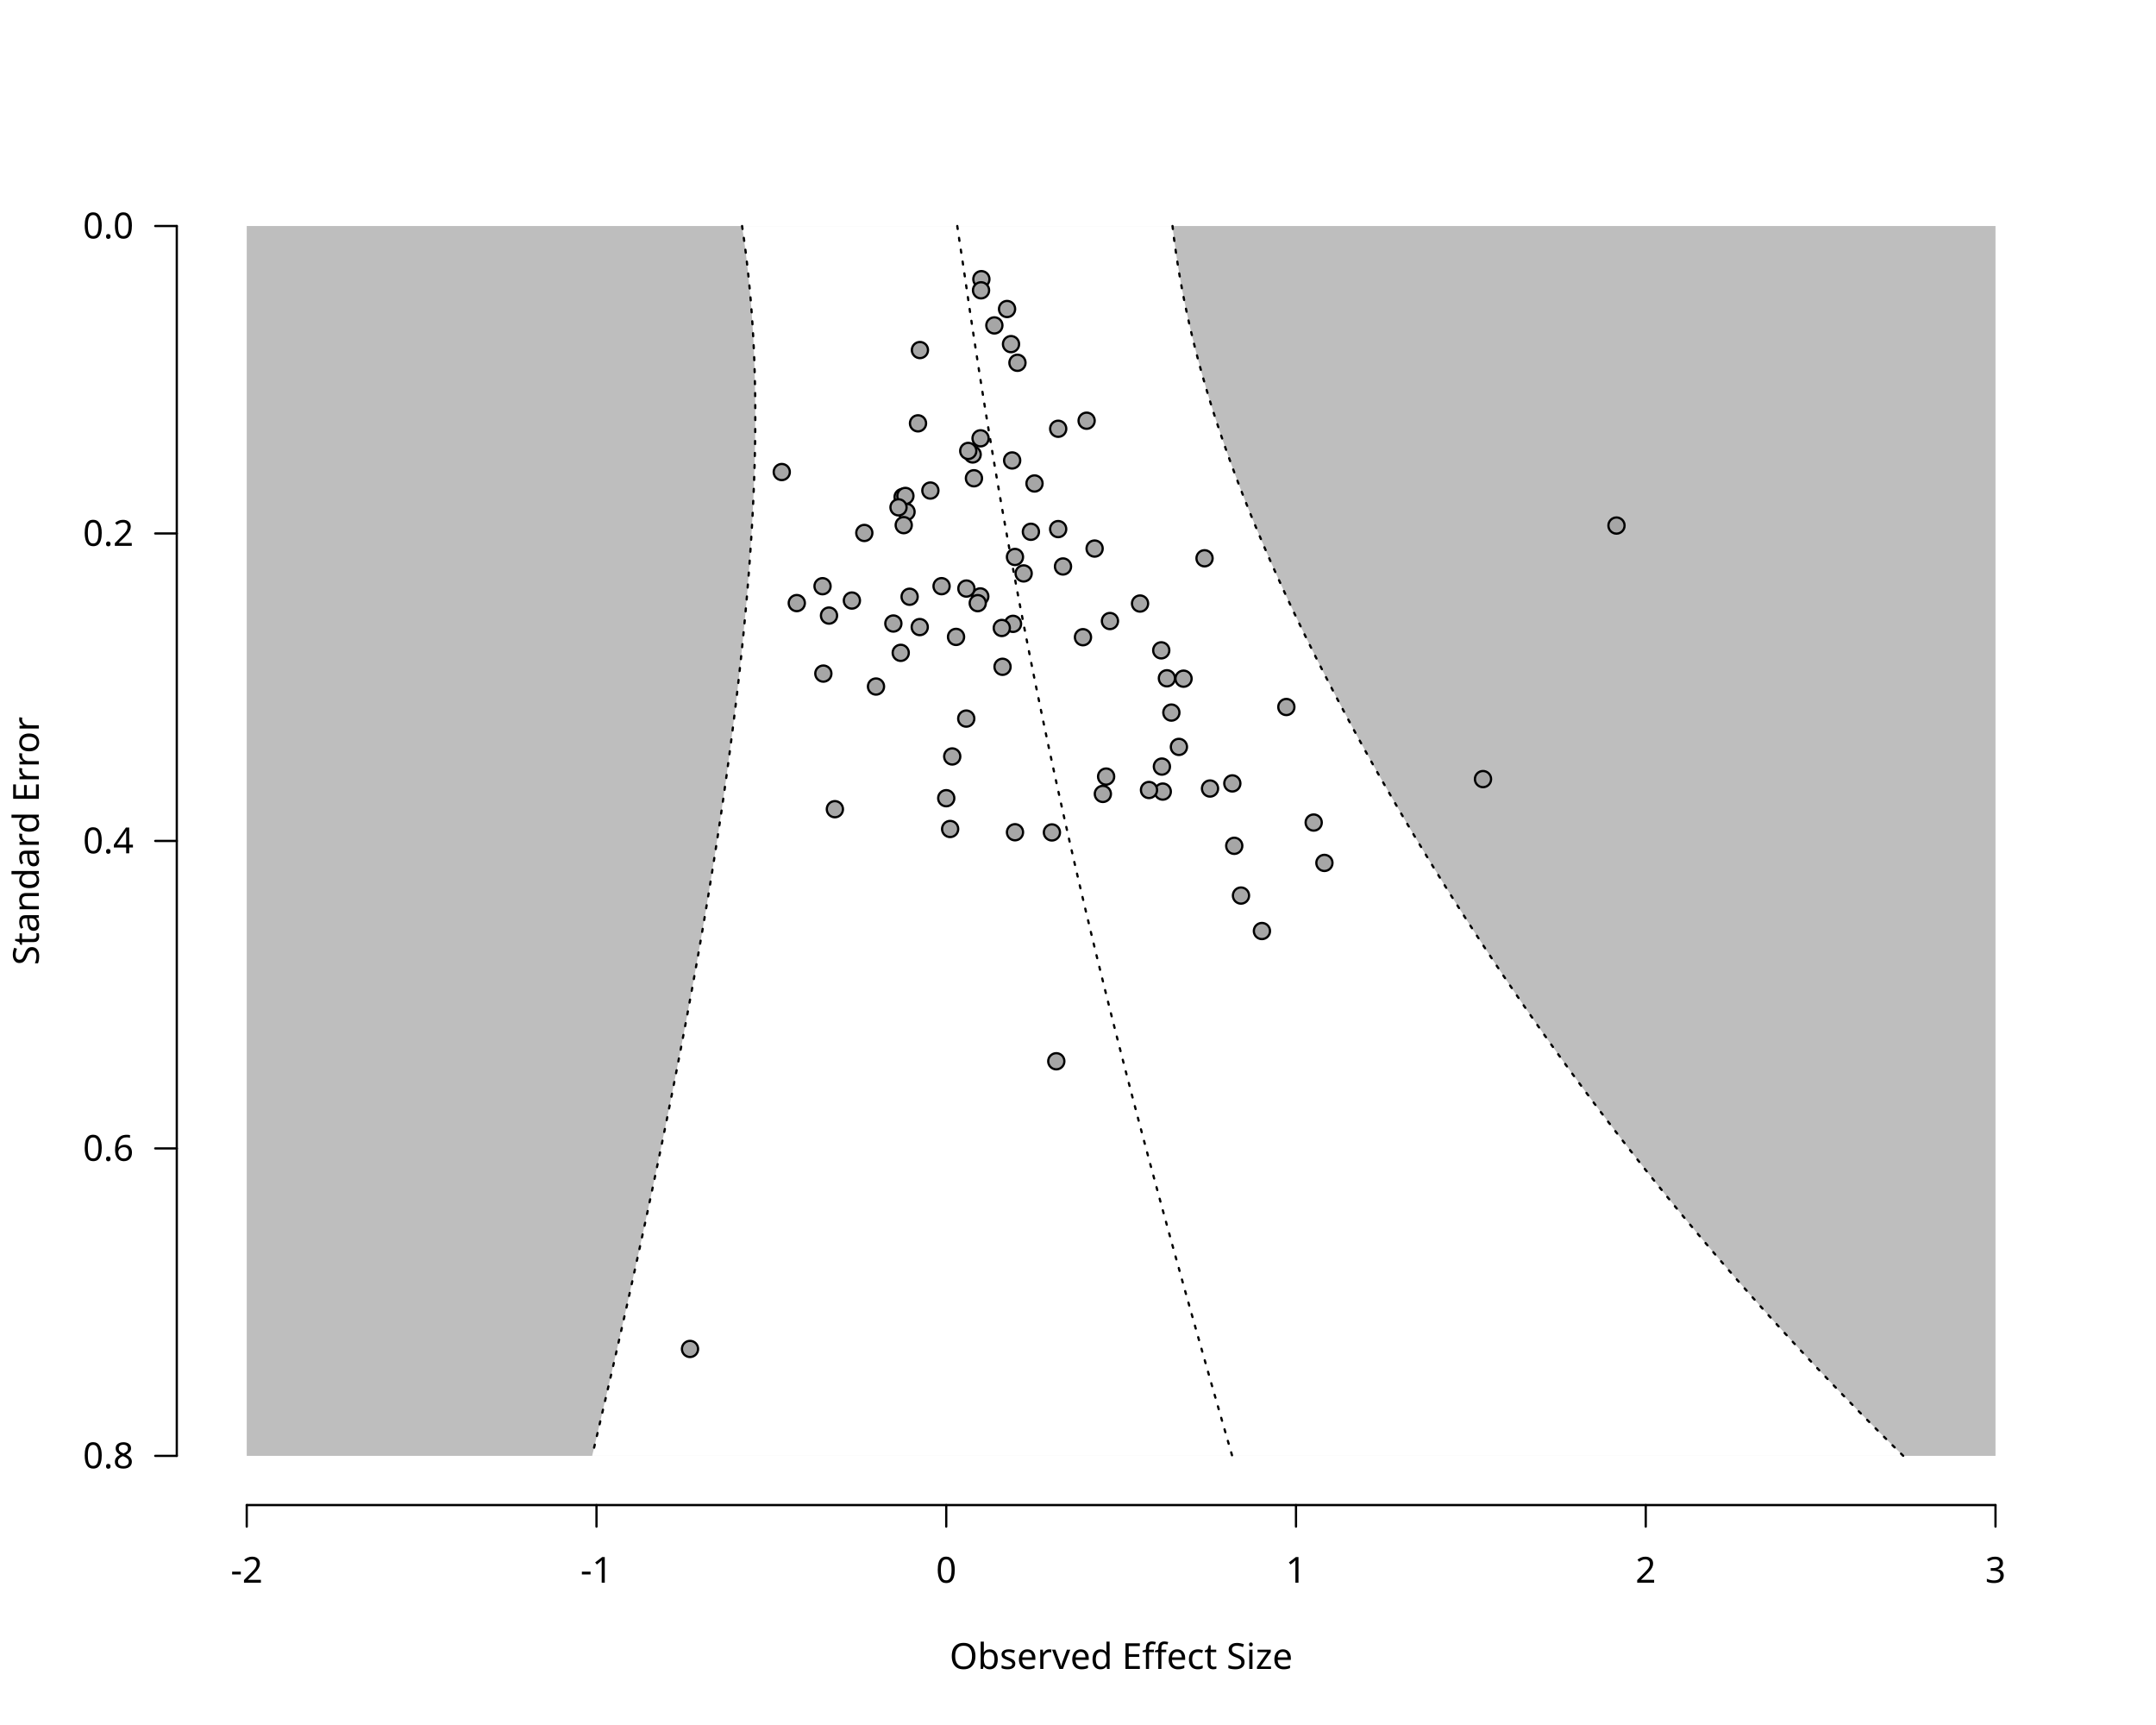
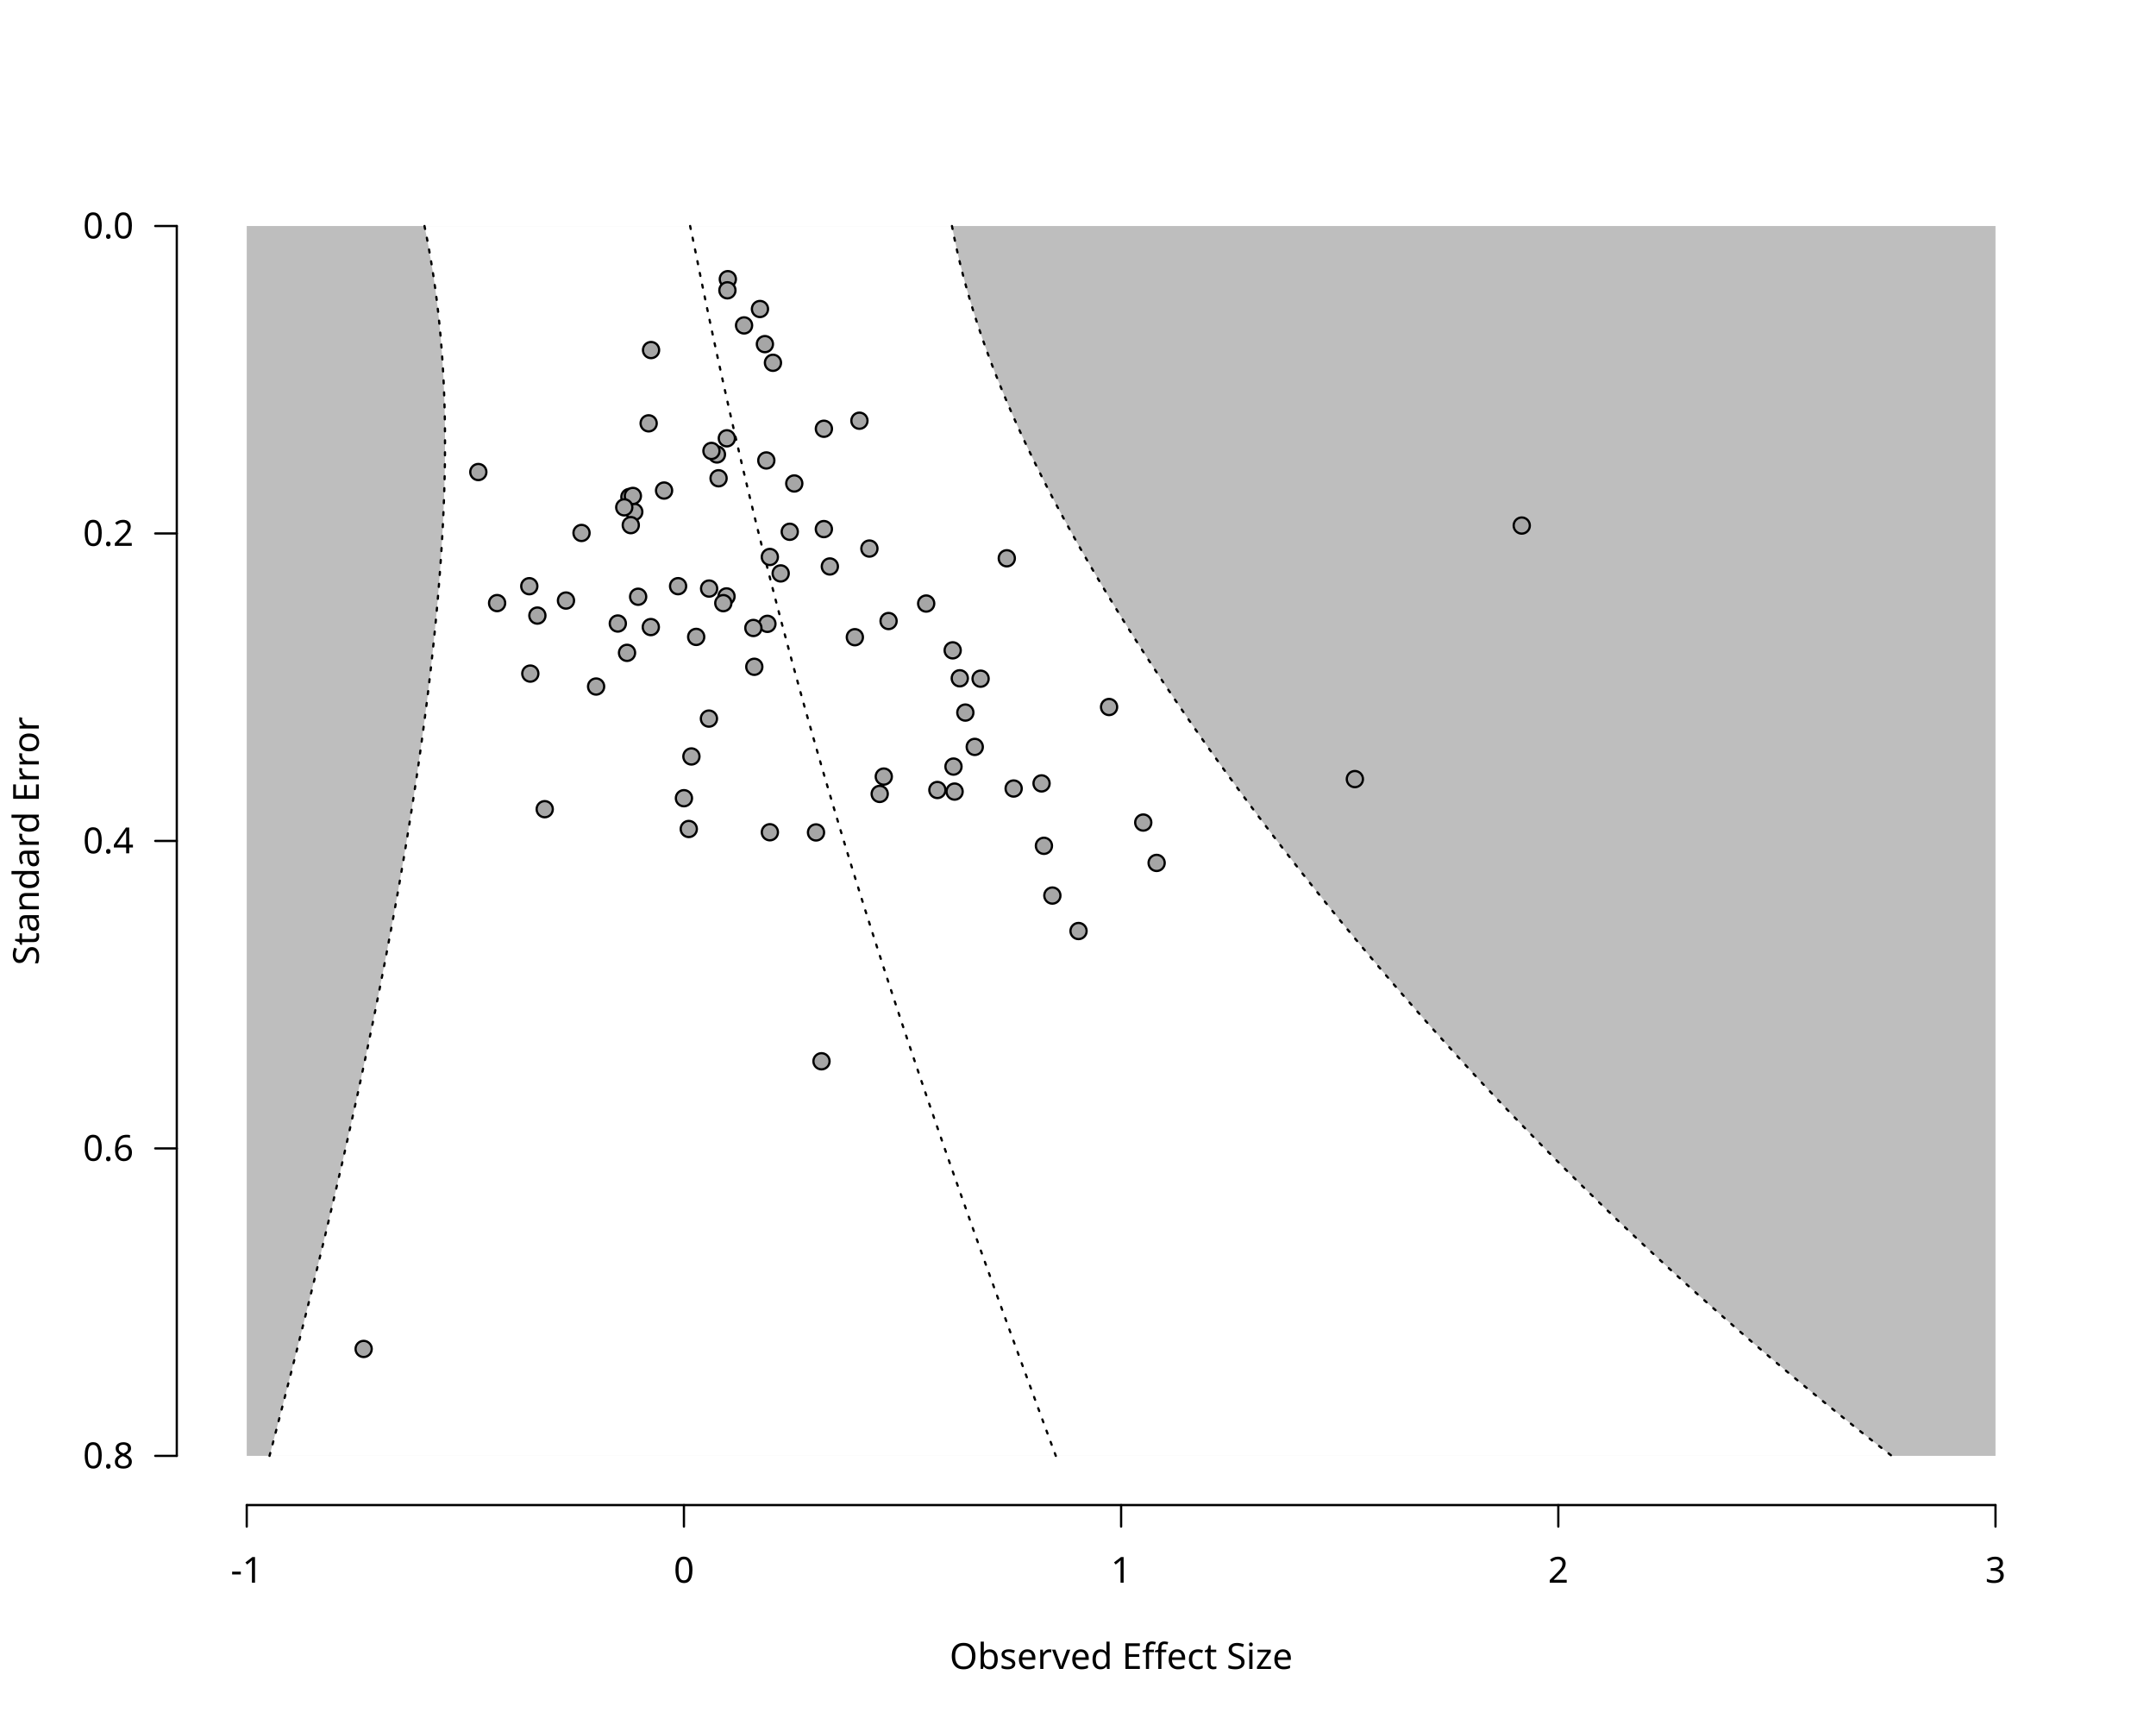
<svg xmlns="http://www.w3.org/2000/svg" class="svglite" data-engine-version="2.0" width="720.00pt" height="576.00pt" viewBox="0 0 720.00 576.00">
  <defs>
    <style type="text/css">
    .svglite line, .svglite polyline, .svglite polygon, .svglite path, .svglite rect, .svglite circle {
      fill: none;
      stroke: #000000;
      stroke-linecap: round;
      stroke-linejoin: round;
      stroke-miterlimit: 10.00;
    }
  </style>
  </defs>
  <rect width="100%" height="100%" style="stroke: none; fill: #FFFFFF;" />
  <defs>
    <clipPath id="cpMC4wMHw3MjAuMDB8MC4wMHw1NzYuMDA=">
      <rect x="0.00" y="0.00" width="720.00" height="576.00" />
    </clipPath>
  </defs>
  <g clip-path="url(#cpMC4wMHw3MjAuMDB8MC4wMHw1NzYuMDA=)">
    <text x="374.40" y="557.28" text-anchor="middle" style="font-size: 12.00px; font-family: sans;" textLength="112.74px" lengthAdjust="spacingAndGlyphs">Observed Effect Size</text>
    <text transform="translate(12.96,280.80) rotate(-90)" text-anchor="middle" style="font-size: 12.00px; font-family: sans;" textLength="78.71px" lengthAdjust="spacingAndGlyphs">Standard Error</text>
    <line x1="82.40" y1="502.56" x2="666.40" y2="502.56" style="stroke-width: 0.75;" />
    <line x1="82.40" y1="502.56" x2="82.40" y2="509.76" style="stroke-width: 0.75;" />
-     <line x1="199.20" y1="502.56" x2="199.20" y2="509.76" style="stroke-width: 0.75;" />
-     <line x1="316.00" y1="502.56" x2="316.00" y2="509.76" style="stroke-width: 0.75;" />
-     <line x1="432.80" y1="502.56" x2="432.80" y2="509.76" style="stroke-width: 0.75;" />
-     <line x1="549.60" y1="502.56" x2="549.60" y2="509.76" style="stroke-width: 0.75;" />
+     <line x1="228.40" y1="502.56" x2="228.40" y2="509.76" style="stroke-width: 0.75;" />
+     <line x1="374.40" y1="502.56" x2="374.40" y2="509.76" style="stroke-width: 0.75;" />
+     <line x1="520.40" y1="502.56" x2="520.40" y2="509.76" style="stroke-width: 0.75;" />
    <line x1="666.40" y1="502.56" x2="666.40" y2="509.76" style="stroke-width: 0.75;" />
-     <text x="82.40" y="528.48" text-anchor="middle" style="font-size: 12.00px; font-family: sans;" textLength="10.67px" lengthAdjust="spacingAndGlyphs">-2</text>
-     <text x="199.20" y="528.48" text-anchor="middle" style="font-size: 12.00px; font-family: sans;" textLength="10.67px" lengthAdjust="spacingAndGlyphs">-1</text>
-     <text x="316.00" y="528.48" text-anchor="middle" style="font-size: 12.00px; font-family: sans;" textLength="6.67px" lengthAdjust="spacingAndGlyphs">0</text>
-     <text x="432.80" y="528.48" text-anchor="middle" style="font-size: 12.00px; font-family: sans;" textLength="6.67px" lengthAdjust="spacingAndGlyphs">1</text>
-     <text x="549.60" y="528.48" text-anchor="middle" style="font-size: 12.00px; font-family: sans;" textLength="6.67px" lengthAdjust="spacingAndGlyphs">2</text>
+     <text x="82.40" y="528.48" text-anchor="middle" style="font-size: 12.00px; font-family: sans;" textLength="10.67px" lengthAdjust="spacingAndGlyphs">-1</text>
+     <text x="228.40" y="528.48" text-anchor="middle" style="font-size: 12.00px; font-family: sans;" textLength="6.67px" lengthAdjust="spacingAndGlyphs">0</text>
+     <text x="374.40" y="528.48" text-anchor="middle" style="font-size: 12.00px; font-family: sans;" textLength="6.67px" lengthAdjust="spacingAndGlyphs">1</text>
+     <text x="520.40" y="528.48" text-anchor="middle" style="font-size: 12.00px; font-family: sans;" textLength="6.67px" lengthAdjust="spacingAndGlyphs">2</text>
    <text x="666.40" y="528.48" text-anchor="middle" style="font-size: 12.00px; font-family: sans;" textLength="6.67px" lengthAdjust="spacingAndGlyphs">3</text>
    <line x1="59.04" y1="75.47" x2="59.04" y2="486.13" style="stroke-width: 0.75;" />
    <line x1="59.04" y1="75.47" x2="51.84" y2="75.47" style="stroke-width: 0.75;" />
    <line x1="59.04" y1="178.13" x2="51.84" y2="178.13" style="stroke-width: 0.75;" />
    <line x1="59.04" y1="280.80" x2="51.84" y2="280.80" style="stroke-width: 0.75;" />
    <line x1="59.04" y1="383.47" x2="51.84" y2="383.47" style="stroke-width: 0.75;" />
    <line x1="59.04" y1="486.13" x2="51.84" y2="486.13" style="stroke-width: 0.75;" />
    <text x="44.64" y="490.26" text-anchor="end" style="font-size: 12.00px; font-family: sans;" textLength="16.68px" lengthAdjust="spacingAndGlyphs">0.8</text>
    <text x="44.64" y="387.60" text-anchor="end" style="font-size: 12.00px; font-family: sans;" textLength="16.68px" lengthAdjust="spacingAndGlyphs">0.6</text>
    <text x="44.64" y="284.93" text-anchor="end" style="font-size: 12.00px; font-family: sans;" textLength="16.68px" lengthAdjust="spacingAndGlyphs">0.4</text>
    <text x="44.64" y="182.26" text-anchor="end" style="font-size: 12.00px; font-family: sans;" textLength="16.68px" lengthAdjust="spacingAndGlyphs">0.2</text>
    <text x="44.64" y="79.60" text-anchor="end" style="font-size: 12.00px; font-family: sans;" textLength="16.68px" lengthAdjust="spacingAndGlyphs">0.0</text>
  </g>
  <defs>
    <clipPath id="cpNTkuMDR8Njg5Ljc2fDU5LjA0fDUwMi41Ng==">
      <rect x="59.04" y="59.04" width="630.72" height="443.52" />
    </clipPath>
  </defs>
  <g clip-path="url(#cpNTkuMDR8Njg5Ljc2fDU5LjA0fDUwMi41Ng==)">
    <polygon points="82.40,75.47 666.40,75.47 666.40,486.13 82.40,486.13 " style="stroke-width: 0.75; stroke: none; fill: #BEBEBE;" />
-     <polygon points="197.75,486.13 198.73,481.99 199.71,477.84 200.68,473.69 201.65,469.54 202.62,465.39 203.58,461.24 204.54,457.10 205.49,452.95 206.44,448.80 207.38,444.65 208.32,440.50 209.26,436.36 210.19,432.21 211.11,428.06 212.03,423.91 212.95,419.76 213.86,415.61 214.76,411.47 215.66,407.32 216.55,403.17 217.44,399.02 218.32,394.87 219.19,390.73 220.06,386.58 220.92,382.43 221.77,378.28 222.62,374.13 223.46,369.99 224.29,365.84 225.11,361.69 225.93,357.54 226.74,353.39 227.54,349.24 228.33,345.10 229.12,340.95 229.89,336.80 230.66,332.65 231.42,328.50 232.17,324.36 232.91,320.21 233.64,316.06 234.36,311.91 235.07,307.76 235.77,303.61 236.46,299.47 237.14,295.32 237.81,291.17 238.47,287.02 239.12,282.87 239.76,278.73 240.38,274.58 241.00,270.43 241.60,266.28 242.19,262.13 242.77,257.99 243.33,253.84 243.88,249.69 244.42,245.54 244.95,241.39 245.46,237.24 245.96,233.10 246.44,228.95 246.91,224.80 247.36,220.65 247.79,216.50 248.21,212.36 248.61,208.21 249.00,204.06 249.37,199.91 249.71,195.76 250.04,191.61 250.35,187.47 250.64,183.32 250.91,179.17 251.16,175.02 251.38,170.87 251.58,166.73 251.75,162.58 251.90,158.43 252.03,154.28 252.12,150.13 252.19,145.99 252.22,141.84 252.23,137.69 252.21,133.54 252.15,129.39 252.05,125.24 251.93,121.10 251.76,116.95 251.56,112.80 251.31,108.65 251.03,104.50 250.71,100.36 250.34,96.21 249.93,92.06 249.47,87.91 248.97,83.76 248.42,79.61 247.82,75.47 391.56,75.47 392.06,79.61 392.63,83.76 393.25,87.91 393.93,92.06 394.68,96.21 395.48,100.36 396.35,104.50 397.27,108.65 398.25,112.80 399.28,116.95 400.37,121.10 401.51,125.24 402.71,129.39 403.95,133.54 405.25,137.69 406.60,141.84 407.99,145.99 409.43,150.13 410.92,154.28 412.45,158.43 414.02,162.58 415.64,166.73 417.29,170.87 418.99,175.02 420.73,179.17 422.50,183.32 424.31,187.47 426.16,191.61 428.04,195.76 429.95,199.91 431.90,204.06 433.89,208.21 435.90,212.36 437.95,216.50 440.02,220.65 442.13,224.80 444.27,228.95 446.43,233.10 448.63,237.24 450.85,241.39 453.10,245.54 455.38,249.69 457.69,253.84 460.02,257.99 462.39,262.13 464.78,266.28 467.19,270.43 469.64,274.58 472.11,278.73 474.61,282.87 477.13,287.02 479.68,291.17 482.26,295.32 484.87,299.47 487.50,303.61 490.16,307.76 492.85,311.91 495.57,316.06 498.31,320.21 501.09,324.36 503.89,328.50 506.72,332.65 509.58,336.80 512.47,340.95 515.40,345.10 518.35,349.24 521.33,353.39 524.34,357.54 527.39,361.69 530.46,365.84 533.57,369.99 536.71,374.13 539.89,378.28 543.09,382.43 546.34,386.58 549.61,390.73 552.92,394.87 556.27,399.02 559.65,403.17 563.07,407.32 566.53,411.47 570.02,415.61 573.55,419.76 577.12,423.91 580.73,428.06 584.38,432.21 588.06,436.36 591.79,440.50 595.56,444.65 599.37,448.80 603.22,452.95 607.11,457.10 611.05,461.24 615.03,465.39 619.05,469.54 623.12,473.69 627.23,477.84 631.39,481.99 635.59,486.13 " style="stroke-width: 0.75; stroke: none; fill: #FFFFFF;" />
-     <polyline points="319.68,75.47 320.29,79.61 320.92,83.76 321.55,87.91 322.17,92.06 322.78,96.21 323.39,100.36 324.00,104.50 324.63,108.65 325.26,112.80 325.90,116.95 326.54,121.10 327.19,125.24 327.85,129.39 328.52,133.54 329.19,137.69 329.87,141.84 330.56,145.99 331.26,150.13 331.96,154.28 332.67,158.43 333.39,162.58 334.11,166.73 334.85,170.87 335.59,175.02 336.34,179.17 337.09,183.32 337.86,187.47 338.63,191.61 339.41,195.76 340.19,199.91 340.99,204.06 341.79,208.21 342.61,212.36 343.43,216.50 344.25,220.65 345.09,224.80 345.93,228.95 346.79,233.10 347.65,237.24 348.51,241.39 349.39,245.54 350.27,249.69 351.17,253.84 352.07,257.99 352.97,262.13 353.89,266.28 354.81,270.43 355.74,274.58 356.68,278.73 357.63,282.87 358.58,287.02 359.54,291.17 360.51,295.32 361.49,299.47 362.47,303.61 363.47,307.76 364.46,311.91 365.47,316.06 366.48,320.21 367.50,324.36 368.53,328.50 369.56,332.65 370.60,336.80 371.65,340.95 372.70,345.10 373.76,349.24 374.83,353.39 375.90,357.54 376.98,361.69 378.06,365.84 379.15,369.99 380.24,374.13 381.34,378.28 382.45,382.43 383.56,386.58 384.68,390.73 385.80,394.87 386.93,399.02 388.06,403.17 389.20,407.32 390.34,411.47 391.48,415.61 392.63,419.76 393.79,423.91 394.94,428.06 396.10,432.21 397.27,436.36 398.44,440.50 399.61,444.65 400.79,448.80 401.97,452.95 403.15,457.10 404.33,461.24 405.52,465.39 406.71,469.54 407.90,473.69 409.10,477.84 410.29,481.99 411.49,486.13 " style="stroke-width: 0.75; stroke-dasharray: 1.00,3.00;" />
-     <polyline points="247.82,75.47 248.42,79.61 248.97,83.76 249.47,87.91 249.93,92.06 250.34,96.21 250.71,100.36 251.03,104.50 251.31,108.65 251.56,112.80 251.76,116.95 251.93,121.10 252.05,125.24 252.15,129.39 252.21,133.54 252.23,137.69 252.22,141.84 252.19,145.99 252.12,150.13 252.03,154.28 251.90,158.43 251.75,162.58 251.58,166.73 251.38,170.87 251.16,175.02 250.91,179.17 250.64,183.32 250.35,187.47 250.04,191.61 249.71,195.76 249.37,199.91 249.00,204.06 248.61,208.21 248.21,212.36 247.79,216.50 247.36,220.65 246.91,224.80 246.44,228.95 245.96,233.10 245.46,237.24 244.95,241.39 244.42,245.54 243.88,249.69 243.33,253.84 242.77,257.99 242.19,262.13 241.60,266.28 241.00,270.43 240.38,274.58 239.76,278.73 239.12,282.87 238.47,287.02 237.81,291.17 237.14,295.32 236.46,299.47 235.77,303.61 235.07,307.76 234.36,311.91 233.64,316.06 232.91,320.21 232.17,324.36 231.42,328.50 230.66,332.65 229.89,336.80 229.12,340.95 228.33,345.10 227.54,349.24 226.74,353.39 225.93,357.54 225.11,361.69 224.29,365.84 223.46,369.99 222.62,374.13 221.77,378.28 220.92,382.43 220.06,386.58 219.19,390.73 218.32,394.87 217.44,399.02 216.55,403.17 215.66,407.32 214.76,411.47 213.86,415.61 212.95,419.76 212.03,423.91 211.11,428.06 210.19,432.21 209.26,436.36 208.32,440.50 207.38,444.65 206.44,448.80 205.49,452.95 204.54,457.10 203.58,461.24 202.62,465.39 201.65,469.54 200.68,473.69 199.71,477.84 198.73,481.99 197.75,486.13 " style="stroke-width: 0.75; stroke-dasharray: 1.00,3.00;" />
-     <polyline points="391.56,75.47 392.06,79.61 392.63,83.76 393.25,87.91 393.93,92.06 394.68,96.21 395.48,100.36 396.35,104.50 397.27,108.65 398.25,112.80 399.28,116.95 400.37,121.10 401.51,125.24 402.71,129.39 403.95,133.54 405.25,137.69 406.60,141.84 407.99,145.99 409.43,150.13 410.92,154.28 412.45,158.43 414.02,162.58 415.64,166.73 417.29,170.87 418.99,175.02 420.73,179.17 422.50,183.32 424.31,187.47 426.16,191.61 428.04,195.76 429.95,199.91 431.90,204.06 433.89,208.21 435.90,212.36 437.95,216.50 440.02,220.65 442.13,224.80 444.27,228.95 446.43,233.10 448.63,237.24 450.85,241.39 453.10,245.54 455.38,249.69 457.69,253.84 460.02,257.99 462.39,262.13 464.78,266.28 467.19,270.43 469.64,274.58 472.11,278.73 474.61,282.87 477.13,287.02 479.68,291.17 482.26,295.32 484.87,299.47 487.50,303.61 490.16,307.76 492.85,311.91 495.57,316.06 498.31,320.21 501.09,324.36 503.89,328.50 506.72,332.65 509.58,336.80 512.47,340.95 515.40,345.10 518.35,349.24 521.33,353.39 524.34,357.54 527.39,361.69 530.46,365.84 533.57,369.99 536.71,374.13 539.89,378.28 543.09,382.43 546.34,386.58 549.61,390.73 552.92,394.87 556.27,399.02 559.65,403.17 563.07,407.32 566.53,411.47 570.02,415.61 573.55,419.76 577.12,423.91 580.73,428.06 584.38,432.21 588.06,436.36 591.79,440.50 595.56,444.65 599.37,448.80 603.22,452.95 607.11,457.10 611.05,461.24 615.03,465.39 619.05,469.54 623.12,473.69 627.23,477.84 631.39,481.99 635.59,486.13 " style="stroke-width: 0.75; stroke-dasharray: 1.00,3.00;" />
-     <circle cx="354.99" cy="189.15" r="2.70" style="stroke-width: 0.75; fill: #A6A6A6;" />
-     <circle cx="362.88" cy="140.48" r="2.70" style="stroke-width: 0.75; fill: #A6A6A6;" />
-     <circle cx="339.78" cy="121.14" r="2.70" style="stroke-width: 0.75; fill: #A6A6A6;" />
-     <circle cx="539.83" cy="175.49" r="2.70" style="stroke-width: 0.75; fill: #A6A6A6;" />
-     <circle cx="338.01" cy="153.75" r="2.70" style="stroke-width: 0.75; fill: #A6A6A6;" />
-     <circle cx="337.63" cy="114.91" r="2.70" style="stroke-width: 0.75; fill: #A6A6A6;" />
-     <circle cx="307.21" cy="116.89" r="2.70" style="stroke-width: 0.75; fill: #A6A6A6;" />
-     <circle cx="310.70" cy="163.80" r="2.70" style="stroke-width: 0.75; fill: #A6A6A6;" />
-     <circle cx="332.07" cy="108.66" r="2.70" style="stroke-width: 0.75; fill: #A6A6A6;" />
-     <circle cx="327.73" cy="93.22" r="2.70" style="stroke-width: 0.75; fill: #A6A6A6;" />
-     <circle cx="336.31" cy="103.18" r="2.70" style="stroke-width: 0.75; fill: #A6A6A6;" />
-     <circle cx="327.62" cy="96.94" r="2.70" style="stroke-width: 0.75; fill: #A6A6A6;" />
-     <circle cx="380.72" cy="201.53" r="2.70" style="stroke-width: 0.75; fill: #A6A6A6;" />
-     <circle cx="341.85" cy="191.47" r="2.70" style="stroke-width: 0.75; fill: #A6A6A6;" />
-     <circle cx="395.25" cy="226.62" r="2.70" style="stroke-width: 0.75; fill: #A6A6A6;" />
-     <circle cx="338.96" cy="277.90" r="2.70" style="stroke-width: 0.75; fill: #A6A6A6;" />
-     <circle cx="334.80" cy="222.65" r="2.70" style="stroke-width: 0.75; fill: #A6A6A6;" />
-     <circle cx="361.66" cy="212.77" r="2.70" style="stroke-width: 0.75; fill: #A6A6A6;" />
-     <circle cx="301.43" cy="165.95" r="2.70" style="stroke-width: 0.75; fill: #A6A6A6;" />
-     <circle cx="368.30" cy="265.10" r="2.70" style="stroke-width: 0.75; fill: #A6A6A6;" />
-     <circle cx="324.82" cy="151.75" r="2.70" style="stroke-width: 0.75; fill: #A6A6A6;" />
-     <circle cx="495.25" cy="260.15" r="2.70" style="stroke-width: 0.75; fill: #A6A6A6;" />
-     <circle cx="278.81" cy="270.20" r="2.70" style="stroke-width: 0.75; fill: #A6A6A6;" />
-     <circle cx="338.95" cy="185.98" r="2.70" style="stroke-width: 0.75; fill: #A6A6A6;" />
-     <circle cx="274.69" cy="195.74" r="2.70" style="stroke-width: 0.75; fill: #A6A6A6;" />
-     <circle cx="352.75" cy="354.37" r="2.70" style="stroke-width: 0.75; fill: #A6A6A6;" />
-     <circle cx="369.39" cy="259.31" r="2.70" style="stroke-width: 0.75; fill: #A6A6A6;" />
-     <circle cx="429.58" cy="236.08" r="2.70" style="stroke-width: 0.75; fill: #A6A6A6;" />
-     <circle cx="302.74" cy="170.92" r="2.70" style="stroke-width: 0.75; fill: #A6A6A6;" />
-     <circle cx="389.69" cy="226.49" r="2.70" style="stroke-width: 0.75; fill: #A6A6A6;" />
-     <circle cx="402.26" cy="186.42" r="2.70" style="stroke-width: 0.75; fill: #A6A6A6;" />
-     <circle cx="370.67" cy="207.37" r="2.70" style="stroke-width: 0.75; fill: #A6A6A6;" />
-     <circle cx="292.54" cy="229.24" r="2.70" style="stroke-width: 0.75; fill: #A6A6A6;" />
-     <circle cx="325.25" cy="159.70" r="2.70" style="stroke-width: 0.75; fill: #A6A6A6;" />
-     <circle cx="344.27" cy="177.57" r="2.70" style="stroke-width: 0.75; fill: #A6A6A6;" />
-     <circle cx="411.54" cy="261.59" r="2.70" style="stroke-width: 0.75; fill: #A6A6A6;" />
-     <circle cx="327.37" cy="199.15" r="2.70" style="stroke-width: 0.75; fill: #A6A6A6;" />
-     <circle cx="276.85" cy="205.55" r="2.70" style="stroke-width: 0.75; fill: #A6A6A6;" />
-     <circle cx="306.57" cy="141.36" r="2.70" style="stroke-width: 0.75; fill: #A6A6A6;" />
-     <circle cx="353.39" cy="143.17" r="2.70" style="stroke-width: 0.75; fill: #A6A6A6;" />
-     <circle cx="387.80" cy="217.16" r="2.70" style="stroke-width: 0.75; fill: #A6A6A6;" />
-     <circle cx="365.55" cy="183.17" r="2.70" style="stroke-width: 0.75; fill: #A6A6A6;" />
-     <circle cx="288.64" cy="177.96" r="2.70" style="stroke-width: 0.75; fill: #A6A6A6;" />
-     <circle cx="323.35" cy="150.57" r="2.70" style="stroke-width: 0.75; fill: #A6A6A6;" />
-     <circle cx="322.73" cy="196.53" r="2.70" style="stroke-width: 0.75; fill: #A6A6A6;" />
-     <circle cx="388.31" cy="264.32" r="2.70" style="stroke-width: 0.75; fill: #A6A6A6;" />
-     <circle cx="421.42" cy="310.88" r="2.70" style="stroke-width: 0.75; fill: #A6A6A6;" />
-     <circle cx="393.70" cy="249.40" r="2.70" style="stroke-width: 0.75; fill: #A6A6A6;" />
-     <circle cx="345.48" cy="161.44" r="2.70" style="stroke-width: 0.75; fill: #A6A6A6;" />
-     <circle cx="322.68" cy="239.95" r="2.70" style="stroke-width: 0.75; fill: #A6A6A6;" />
-     <circle cx="326.52" cy="201.40" r="2.70" style="stroke-width: 0.75; fill: #A6A6A6;" />
-     <circle cx="314.44" cy="195.73" r="2.70" style="stroke-width: 0.75; fill: #A6A6A6;" />
-     <circle cx="414.43" cy="299.04" r="2.70" style="stroke-width: 0.75; fill: #A6A6A6;" />
-     <circle cx="261.07" cy="157.62" r="2.70" style="stroke-width: 0.75; fill: #A6A6A6;" />
-     <circle cx="404.09" cy="263.30" r="2.70" style="stroke-width: 0.75; fill: #A6A6A6;" />
-     <circle cx="412.18" cy="282.43" r="2.70" style="stroke-width: 0.75; fill: #A6A6A6;" />
-     <circle cx="338.30" cy="208.31" r="2.70" style="stroke-width: 0.75; fill: #A6A6A6;" />
-     <circle cx="383.71" cy="263.79" r="2.70" style="stroke-width: 0.75; fill: #A6A6A6;" />
-     <circle cx="438.71" cy="274.66" r="2.70" style="stroke-width: 0.75; fill: #A6A6A6;" />
-     <circle cx="318.00" cy="252.59" r="2.70" style="stroke-width: 0.75; fill: #A6A6A6;" />
-     <circle cx="302.36" cy="165.60" r="2.70" style="stroke-width: 0.75; fill: #A6A6A6;" />
-     <circle cx="351.29" cy="277.96" r="2.70" style="stroke-width: 0.75; fill: #A6A6A6;" />
-     <circle cx="442.29" cy="288.14" r="2.70" style="stroke-width: 0.75; fill: #A6A6A6;" />
-     <circle cx="230.43" cy="450.43" r="2.70" style="stroke-width: 0.75; fill: #A6A6A6;" />
-     <circle cx="317.30" cy="276.81" r="2.70" style="stroke-width: 0.75; fill: #A6A6A6;" />
-     <circle cx="274.96" cy="224.92" r="2.70" style="stroke-width: 0.75; fill: #A6A6A6;" />
-     <circle cx="388.02" cy="255.97" r="2.70" style="stroke-width: 0.75; fill: #A6A6A6;" />
-     <circle cx="327.46" cy="146.36" r="2.70" style="stroke-width: 0.75; fill: #A6A6A6;" />
-     <circle cx="266.09" cy="201.38" r="2.70" style="stroke-width: 0.75; fill: #A6A6A6;" />
-     <circle cx="303.77" cy="199.26" r="2.70" style="stroke-width: 0.75; fill: #A6A6A6;" />
-     <circle cx="298.34" cy="208.20" r="2.70" style="stroke-width: 0.75; fill: #A6A6A6;" />
-     <circle cx="284.49" cy="200.53" r="2.70" style="stroke-width: 0.75; fill: #A6A6A6;" />
-     <circle cx="353.38" cy="176.67" r="2.70" style="stroke-width: 0.75; fill: #A6A6A6;" />
-     <circle cx="319.27" cy="212.67" r="2.70" style="stroke-width: 0.75; fill: #A6A6A6;" />
-     <circle cx="316.00" cy="266.53" r="2.70" style="stroke-width: 0.75; fill: #A6A6A6;" />
-     <circle cx="300.80" cy="217.99" r="2.70" style="stroke-width: 0.75; fill: #A6A6A6;" />
-     <circle cx="301.80" cy="175.35" r="2.70" style="stroke-width: 0.75; fill: #A6A6A6;" />
-     <circle cx="300.06" cy="169.41" r="2.70" style="stroke-width: 0.75; fill: #A6A6A6;" />
-     <circle cx="391.18" cy="237.94" r="2.70" style="stroke-width: 0.75; fill: #A6A6A6;" />
-     <circle cx="334.55" cy="209.69" r="2.70" style="stroke-width: 0.75; fill: #A6A6A6;" />
-     <circle cx="307.15" cy="209.39" r="2.70" style="stroke-width: 0.75; fill: #A6A6A6;" />
+     <polygon points="90.01,486.13 91.10,481.99 92.18,477.84 93.26,473.69 94.33,469.54 95.40,465.39 96.47,461.24 97.53,457.10 98.59,452.95 99.64,448.80 100.68,444.65 101.72,440.50 102.76,436.36 103.78,432.21 104.81,428.06 105.82,423.91 106.83,419.76 107.84,415.61 108.84,411.47 109.83,407.32 110.81,403.17 111.79,399.02 112.75,394.87 113.72,390.73 114.67,386.58 115.62,382.43 116.55,378.28 117.48,374.13 118.40,369.99 119.32,365.84 120.22,361.69 121.11,357.54 122.00,353.39 122.88,349.24 123.74,345.10 124.60,340.95 125.45,336.80 126.28,332.65 127.11,328.50 127.92,324.36 128.73,320.21 129.52,316.06 130.30,311.91 131.08,307.76 131.83,303.61 132.58,299.47 133.32,295.32 134.04,291.17 134.75,287.02 135.45,282.87 136.13,278.73 136.80,274.58 137.46,270.43 138.10,266.28 138.73,262.13 139.35,257.99 139.95,253.84 140.53,249.69 141.10,245.54 141.65,241.39 142.19,237.24 142.71,233.10 143.21,228.95 143.70,224.80 144.16,220.65 144.61,216.50 145.04,212.36 145.45,208.21 145.84,204.06 146.21,199.91 146.55,195.76 146.87,191.61 147.17,187.47 147.44,183.32 147.69,179.17 147.91,175.02 148.10,170.87 148.27,166.73 148.40,162.58 148.51,158.43 148.58,154.28 148.61,150.13 148.61,145.99 148.58,141.84 148.51,137.69 148.39,133.54 148.24,129.39 148.04,125.24 147.80,121.10 147.51,116.95 147.18,112.80 146.79,108.65 146.36,104.50 145.87,100.36 145.33,96.21 144.73,92.06 144.07,87.91 143.36,83.76 142.59,79.61 141.76,75.47 317.91,75.47 318.73,79.61 319.63,83.76 320.60,87.91 321.65,92.06 322.78,96.21 323.97,100.36 325.24,104.50 326.58,108.65 327.98,112.80 329.46,116.95 330.99,121.10 332.60,125.24 334.26,129.39 335.99,133.54 337.77,137.69 339.61,141.84 341.51,145.99 343.47,150.13 345.47,154.28 347.53,158.43 349.64,162.58 351.79,166.73 354.00,170.87 356.25,175.02 358.55,179.17 360.88,183.32 363.27,187.47 365.69,191.61 368.15,195.76 370.66,199.91 373.20,204.06 375.78,208.21 378.40,212.36 381.05,216.50 383.74,220.65 386.46,224.80 389.22,228.95 392.02,233.10 394.84,237.24 397.70,241.39 400.60,245.54 403.52,249.69 406.48,253.84 409.47,257.99 412.50,262.13 415.55,266.28 418.64,270.43 421.76,274.58 424.91,278.73 428.09,282.87 431.31,287.02 434.55,291.17 437.83,295.32 441.15,299.47 444.49,303.61 447.87,307.76 451.28,311.91 454.73,316.06 458.21,320.21 461.73,324.36 465.28,328.50 468.86,332.65 472.48,336.80 476.14,340.95 479.84,345.10 483.57,349.24 487.34,353.39 491.15,357.54 494.99,361.69 498.88,365.84 502.81,369.99 506.77,374.13 510.78,378.28 514.83,382.43 518.93,386.58 523.06,390.73 527.24,394.87 531.47,399.02 535.74,403.17 540.06,407.32 544.42,411.47 548.83,415.61 553.29,419.76 557.79,423.91 562.35,428.06 566.96,432.21 571.62,436.36 576.33,440.50 581.09,444.65 585.90,448.80 590.77,452.95 595.69,457.10 600.67,461.24 605.71,465.39 610.80,469.54 615.95,473.69 621.15,477.84 626.42,481.99 631.74,486.13 " style="stroke-width: 0.75; stroke: none; fill: #FFFFFF;" />
+     <polyline points="230.47,75.47 231.34,79.61 232.20,83.76 233.04,87.91 233.88,92.06 234.74,96.21 235.60,100.36 236.47,104.50 237.35,108.65 238.24,112.80 239.14,116.95 240.04,121.10 240.96,125.24 241.88,129.39 242.81,133.54 243.75,137.69 244.70,141.84 245.65,145.99 246.62,150.13 247.59,154.28 248.58,158.43 249.57,162.58 250.57,166.73 251.58,170.87 252.60,175.02 253.63,179.17 254.67,183.32 255.72,187.47 256.78,191.61 257.84,195.76 258.92,199.91 260.01,204.06 261.10,208.21 262.21,212.36 263.32,216.50 264.44,220.65 265.58,224.80 266.72,228.95 267.87,233.10 269.03,237.24 270.21,241.39 271.39,245.54 272.58,249.69 273.78,253.84 274.98,257.99 276.20,262.13 277.43,266.28 278.66,270.43 279.91,274.58 281.16,278.73 282.42,282.87 283.69,287.02 284.97,291.17 286.26,295.32 287.56,299.47 288.86,303.61 290.18,307.76 291.50,311.91 292.83,316.06 294.17,320.21 295.51,324.36 296.87,328.50 298.23,332.65 299.60,336.80 300.97,340.95 302.36,345.10 303.75,349.24 305.15,353.39 306.55,357.54 307.96,361.69 309.38,365.84 310.80,369.99 312.23,374.13 313.67,378.28 315.11,382.43 316.56,386.58 318.01,390.73 319.47,394.87 320.94,399.02 322.41,403.17 323.88,407.32 325.36,411.47 326.84,415.61 328.33,419.76 329.82,423.91 331.32,428.06 332.82,432.21 334.32,436.36 335.83,440.50 337.34,444.65 338.85,448.80 340.37,452.95 341.89,457.10 343.41,461.24 344.94,465.39 346.46,469.54 347.99,473.69 349.52,477.84 351.05,481.99 352.59,486.13 " style="stroke-width: 0.75; stroke-dasharray: 1.00,3.00;" />
+     <polyline points="141.76,75.47 142.59,79.61 143.36,83.76 144.07,87.91 144.73,92.06 145.33,96.21 145.87,100.36 146.36,104.50 146.79,108.65 147.18,112.80 147.51,116.95 147.80,121.10 148.04,125.24 148.24,129.39 148.39,133.54 148.51,137.69 148.58,141.84 148.61,145.99 148.61,150.13 148.58,154.28 148.51,158.43 148.40,162.58 148.27,166.73 148.10,170.87 147.91,175.02 147.69,179.17 147.44,183.32 147.17,187.47 146.87,191.61 146.55,195.76 146.21,199.91 145.84,204.06 145.45,208.21 145.04,212.36 144.61,216.50 144.16,220.65 143.70,224.80 143.21,228.95 142.71,233.10 142.19,237.24 141.65,241.39 141.10,245.54 140.53,249.69 139.95,253.84 139.35,257.99 138.73,262.13 138.10,266.28 137.46,270.43 136.80,274.58 136.13,278.73 135.45,282.87 134.75,287.02 134.04,291.17 133.32,295.32 132.58,299.47 131.83,303.61 131.08,307.76 130.30,311.91 129.52,316.06 128.73,320.21 127.92,324.36 127.11,328.50 126.28,332.65 125.45,336.80 124.60,340.95 123.74,345.10 122.88,349.24 122.00,353.39 121.11,357.54 120.22,361.69 119.32,365.84 118.40,369.99 117.48,374.13 116.55,378.28 115.62,382.43 114.67,386.58 113.72,390.73 112.75,394.87 111.79,399.02 110.81,403.17 109.83,407.32 108.84,411.47 107.84,415.61 106.83,419.76 105.82,423.91 104.81,428.06 103.78,432.21 102.76,436.36 101.72,440.50 100.68,444.65 99.64,448.80 98.59,452.95 97.53,457.10 96.47,461.24 95.40,465.39 94.33,469.54 93.26,473.69 92.18,477.84 91.10,481.99 90.01,486.13 " style="stroke-width: 0.75; stroke-dasharray: 1.00,3.00;" />
+     <polyline points="317.91,75.47 318.73,79.61 319.63,83.76 320.60,87.91 321.65,92.06 322.78,96.21 323.97,100.36 325.24,104.50 326.58,108.65 327.98,112.80 329.46,116.95 330.99,121.10 332.60,125.24 334.26,129.39 335.99,133.54 337.77,137.69 339.61,141.84 341.51,145.99 343.47,150.13 345.47,154.28 347.53,158.43 349.64,162.58 351.79,166.73 354.00,170.87 356.25,175.02 358.55,179.17 360.88,183.32 363.27,187.47 365.69,191.61 368.15,195.76 370.66,199.91 373.20,204.06 375.78,208.21 378.40,212.36 381.05,216.50 383.74,220.65 386.46,224.80 389.22,228.95 392.02,233.10 394.84,237.24 397.70,241.39 400.60,245.54 403.52,249.69 406.48,253.84 409.47,257.99 412.50,262.13 415.55,266.28 418.64,270.43 421.76,274.58 424.91,278.73 428.09,282.87 431.31,287.02 434.55,291.17 437.83,295.32 441.15,299.47 444.49,303.61 447.87,307.76 451.28,311.91 454.73,316.06 458.21,320.21 461.73,324.36 465.28,328.50 468.86,332.65 472.48,336.80 476.14,340.95 479.84,345.10 483.57,349.24 487.34,353.39 491.15,357.54 494.99,361.69 498.88,365.84 502.81,369.99 506.77,374.13 510.78,378.28 514.83,382.43 518.93,386.58 523.06,390.73 527.24,394.87 531.47,399.02 535.74,403.17 540.06,407.32 544.42,411.47 548.83,415.61 553.29,419.76 557.79,423.91 562.35,428.06 566.96,432.21 571.62,436.36 576.33,440.50 581.09,444.65 585.90,448.80 590.77,452.95 595.69,457.10 600.67,461.24 605.71,465.39 610.80,469.54 615.95,473.69 621.15,477.84 626.42,481.99 631.74,486.13 " style="stroke-width: 0.75; stroke-dasharray: 1.00,3.00;" />
+     <circle cx="277.13" cy="189.15" r="2.70" style="stroke-width: 0.75; fill: #A6A6A6;" />
+     <circle cx="287.01" cy="140.48" r="2.70" style="stroke-width: 0.75; fill: #A6A6A6;" />
+     <circle cx="258.13" cy="121.14" r="2.70" style="stroke-width: 0.75; fill: #A6A6A6;" />
+     <circle cx="508.19" cy="175.49" r="2.70" style="stroke-width: 0.75; fill: #A6A6A6;" />
+     <circle cx="255.91" cy="153.75" r="2.70" style="stroke-width: 0.75; fill: #A6A6A6;" />
+     <circle cx="255.44" cy="114.91" r="2.70" style="stroke-width: 0.75; fill: #A6A6A6;" />
+     <circle cx="217.42" cy="116.89" r="2.70" style="stroke-width: 0.75; fill: #A6A6A6;" />
+     <circle cx="221.77" cy="163.80" r="2.70" style="stroke-width: 0.75; fill: #A6A6A6;" />
+     <circle cx="248.48" cy="108.66" r="2.70" style="stroke-width: 0.75; fill: #A6A6A6;" />
+     <circle cx="243.06" cy="93.22" r="2.70" style="stroke-width: 0.75; fill: #A6A6A6;" />
+     <circle cx="253.79" cy="103.18" r="2.70" style="stroke-width: 0.75; fill: #A6A6A6;" />
+     <circle cx="242.92" cy="96.94" r="2.70" style="stroke-width: 0.75; fill: #A6A6A6;" />
+     <circle cx="309.30" cy="201.53" r="2.70" style="stroke-width: 0.75; fill: #A6A6A6;" />
+     <circle cx="260.71" cy="191.47" r="2.70" style="stroke-width: 0.75; fill: #A6A6A6;" />
+     <circle cx="327.47" cy="226.62" r="2.70" style="stroke-width: 0.75; fill: #A6A6A6;" />
+     <circle cx="257.10" cy="277.90" r="2.70" style="stroke-width: 0.75; fill: #A6A6A6;" />
+     <circle cx="251.90" cy="222.65" r="2.70" style="stroke-width: 0.75; fill: #A6A6A6;" />
+     <circle cx="285.48" cy="212.77" r="2.70" style="stroke-width: 0.75; fill: #A6A6A6;" />
+     <circle cx="210.19" cy="165.95" r="2.70" style="stroke-width: 0.75; fill: #A6A6A6;" />
+     <circle cx="293.78" cy="265.10" r="2.70" style="stroke-width: 0.75; fill: #A6A6A6;" />
+     <circle cx="239.42" cy="151.75" r="2.70" style="stroke-width: 0.75; fill: #A6A6A6;" />
+     <circle cx="452.46" cy="260.15" r="2.70" style="stroke-width: 0.75; fill: #A6A6A6;" />
+     <circle cx="181.91" cy="270.20" r="2.70" style="stroke-width: 0.75; fill: #A6A6A6;" />
+     <circle cx="257.09" cy="185.98" r="2.70" style="stroke-width: 0.75; fill: #A6A6A6;" />
+     <circle cx="176.76" cy="195.74" r="2.70" style="stroke-width: 0.75; fill: #A6A6A6;" />
+     <circle cx="274.34" cy="354.37" r="2.70" style="stroke-width: 0.75; fill: #A6A6A6;" />
+     <circle cx="295.14" cy="259.31" r="2.70" style="stroke-width: 0.75; fill: #A6A6A6;" />
+     <circle cx="370.38" cy="236.08" r="2.70" style="stroke-width: 0.75; fill: #A6A6A6;" />
+     <circle cx="211.82" cy="170.92" r="2.70" style="stroke-width: 0.75; fill: #A6A6A6;" />
+     <circle cx="320.52" cy="226.49" r="2.70" style="stroke-width: 0.75; fill: #A6A6A6;" />
+     <circle cx="336.22" cy="186.42" r="2.70" style="stroke-width: 0.75; fill: #A6A6A6;" />
+     <circle cx="296.74" cy="207.37" r="2.70" style="stroke-width: 0.75; fill: #A6A6A6;" />
+     <circle cx="199.07" cy="229.24" r="2.70" style="stroke-width: 0.75; fill: #A6A6A6;" />
+     <circle cx="239.97" cy="159.70" r="2.70" style="stroke-width: 0.75; fill: #A6A6A6;" />
+     <circle cx="263.74" cy="177.57" r="2.70" style="stroke-width: 0.75; fill: #A6A6A6;" />
+     <circle cx="347.83" cy="261.59" r="2.70" style="stroke-width: 0.75; fill: #A6A6A6;" />
+     <circle cx="242.62" cy="199.15" r="2.70" style="stroke-width: 0.75; fill: #A6A6A6;" />
+     <circle cx="179.46" cy="205.55" r="2.70" style="stroke-width: 0.75; fill: #A6A6A6;" />
+     <circle cx="216.62" cy="141.36" r="2.70" style="stroke-width: 0.75; fill: #A6A6A6;" />
+     <circle cx="275.14" cy="143.17" r="2.70" style="stroke-width: 0.75; fill: #A6A6A6;" />
+     <circle cx="318.15" cy="217.16" r="2.70" style="stroke-width: 0.75; fill: #A6A6A6;" />
+     <circle cx="290.34" cy="183.17" r="2.70" style="stroke-width: 0.75; fill: #A6A6A6;" />
+     <circle cx="194.20" cy="177.96" r="2.70" style="stroke-width: 0.75; fill: #A6A6A6;" />
+     <circle cx="237.59" cy="150.57" r="2.70" style="stroke-width: 0.75; fill: #A6A6A6;" />
+     <circle cx="236.81" cy="196.53" r="2.70" style="stroke-width: 0.75; fill: #A6A6A6;" />
+     <circle cx="318.79" cy="264.32" r="2.70" style="stroke-width: 0.75; fill: #A6A6A6;" />
+     <circle cx="360.18" cy="310.88" r="2.70" style="stroke-width: 0.75; fill: #A6A6A6;" />
+     <circle cx="325.52" cy="249.40" r="2.70" style="stroke-width: 0.75; fill: #A6A6A6;" />
+     <circle cx="265.25" cy="161.44" r="2.70" style="stroke-width: 0.75; fill: #A6A6A6;" />
+     <circle cx="236.75" cy="239.95" r="2.70" style="stroke-width: 0.75; fill: #A6A6A6;" />
+     <circle cx="241.55" cy="201.40" r="2.70" style="stroke-width: 0.75; fill: #A6A6A6;" />
+     <circle cx="226.45" cy="195.73" r="2.70" style="stroke-width: 0.75; fill: #A6A6A6;" />
+     <circle cx="351.44" cy="299.04" r="2.70" style="stroke-width: 0.75; fill: #A6A6A6;" />
+     <circle cx="159.74" cy="157.62" r="2.70" style="stroke-width: 0.75; fill: #A6A6A6;" />
+     <circle cx="338.51" cy="263.30" r="2.70" style="stroke-width: 0.75; fill: #A6A6A6;" />
+     <circle cx="348.62" cy="282.43" r="2.70" style="stroke-width: 0.75; fill: #A6A6A6;" />
+     <circle cx="256.28" cy="208.31" r="2.70" style="stroke-width: 0.75; fill: #A6A6A6;" />
+     <circle cx="313.04" cy="263.79" r="2.70" style="stroke-width: 0.75; fill: #A6A6A6;" />
+     <circle cx="381.79" cy="274.66" r="2.70" style="stroke-width: 0.75; fill: #A6A6A6;" />
+     <circle cx="230.90" cy="252.59" r="2.70" style="stroke-width: 0.75; fill: #A6A6A6;" />
+     <circle cx="211.35" cy="165.60" r="2.70" style="stroke-width: 0.75; fill: #A6A6A6;" />
+     <circle cx="272.51" cy="277.96" r="2.70" style="stroke-width: 0.75; fill: #A6A6A6;" />
+     <circle cx="386.26" cy="288.14" r="2.70" style="stroke-width: 0.75; fill: #A6A6A6;" />
+     <circle cx="121.44" cy="450.43" r="2.70" style="stroke-width: 0.75; fill: #A6A6A6;" />
+     <circle cx="230.02" cy="276.81" r="2.70" style="stroke-width: 0.75; fill: #A6A6A6;" />
+     <circle cx="177.10" cy="224.92" r="2.70" style="stroke-width: 0.75; fill: #A6A6A6;" />
+     <circle cx="318.42" cy="255.97" r="2.70" style="stroke-width: 0.75; fill: #A6A6A6;" />
+     <circle cx="242.73" cy="146.36" r="2.70" style="stroke-width: 0.75; fill: #A6A6A6;" />
+     <circle cx="166.01" cy="201.38" r="2.70" style="stroke-width: 0.75; fill: #A6A6A6;" />
+     <circle cx="213.11" cy="199.26" r="2.70" style="stroke-width: 0.75; fill: #A6A6A6;" />
+     <circle cx="206.32" cy="208.20" r="2.70" style="stroke-width: 0.75; fill: #A6A6A6;" />
+     <circle cx="189.01" cy="200.53" r="2.70" style="stroke-width: 0.75; fill: #A6A6A6;" />
+     <circle cx="275.13" cy="176.67" r="2.70" style="stroke-width: 0.75; fill: #A6A6A6;" />
+     <circle cx="232.49" cy="212.67" r="2.70" style="stroke-width: 0.75; fill: #A6A6A6;" />
+     <circle cx="228.40" cy="266.53" r="2.70" style="stroke-width: 0.75; fill: #A6A6A6;" />
+     <circle cx="209.40" cy="217.99" r="2.70" style="stroke-width: 0.75; fill: #A6A6A6;" />
+     <circle cx="210.65" cy="175.35" r="2.70" style="stroke-width: 0.75; fill: #A6A6A6;" />
+     <circle cx="208.47" cy="169.41" r="2.70" style="stroke-width: 0.75; fill: #A6A6A6;" />
+     <circle cx="322.38" cy="237.94" r="2.70" style="stroke-width: 0.75; fill: #A6A6A6;" />
+     <circle cx="251.59" cy="209.69" r="2.70" style="stroke-width: 0.75; fill: #A6A6A6;" />
+     <circle cx="217.34" cy="209.39" r="2.70" style="stroke-width: 0.75; fill: #A6A6A6;" />
  </g>
</svg>
